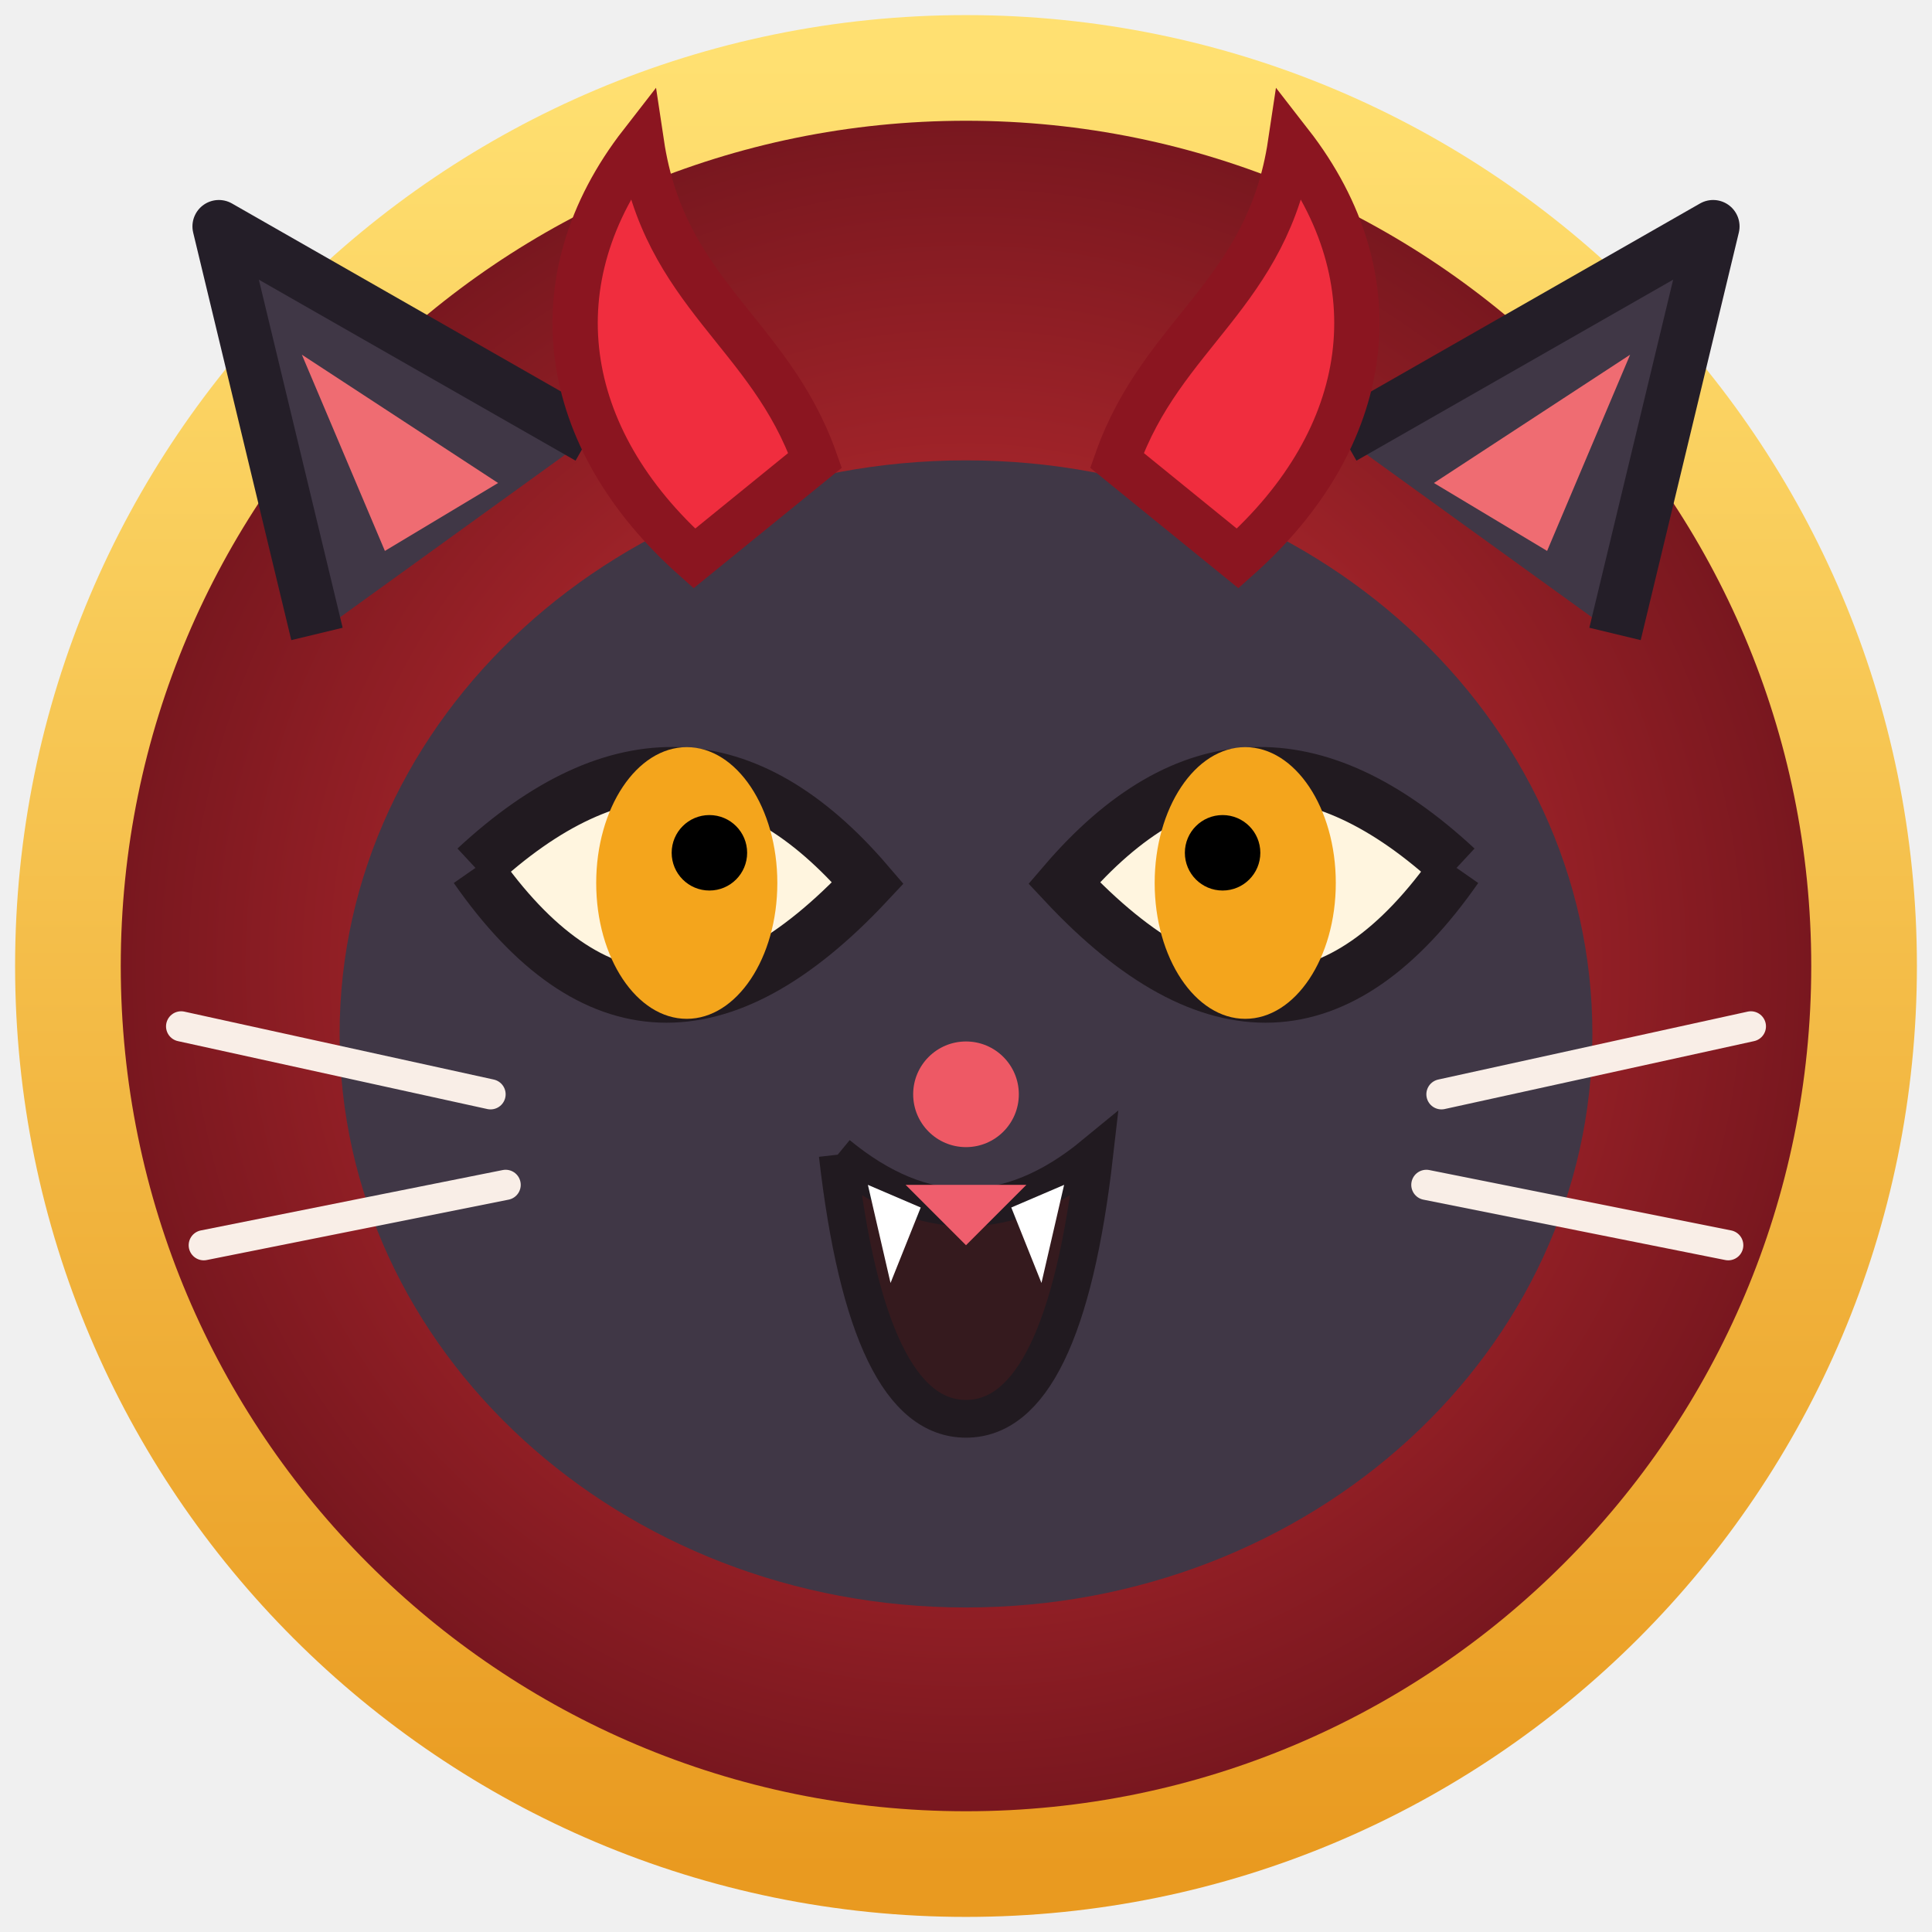
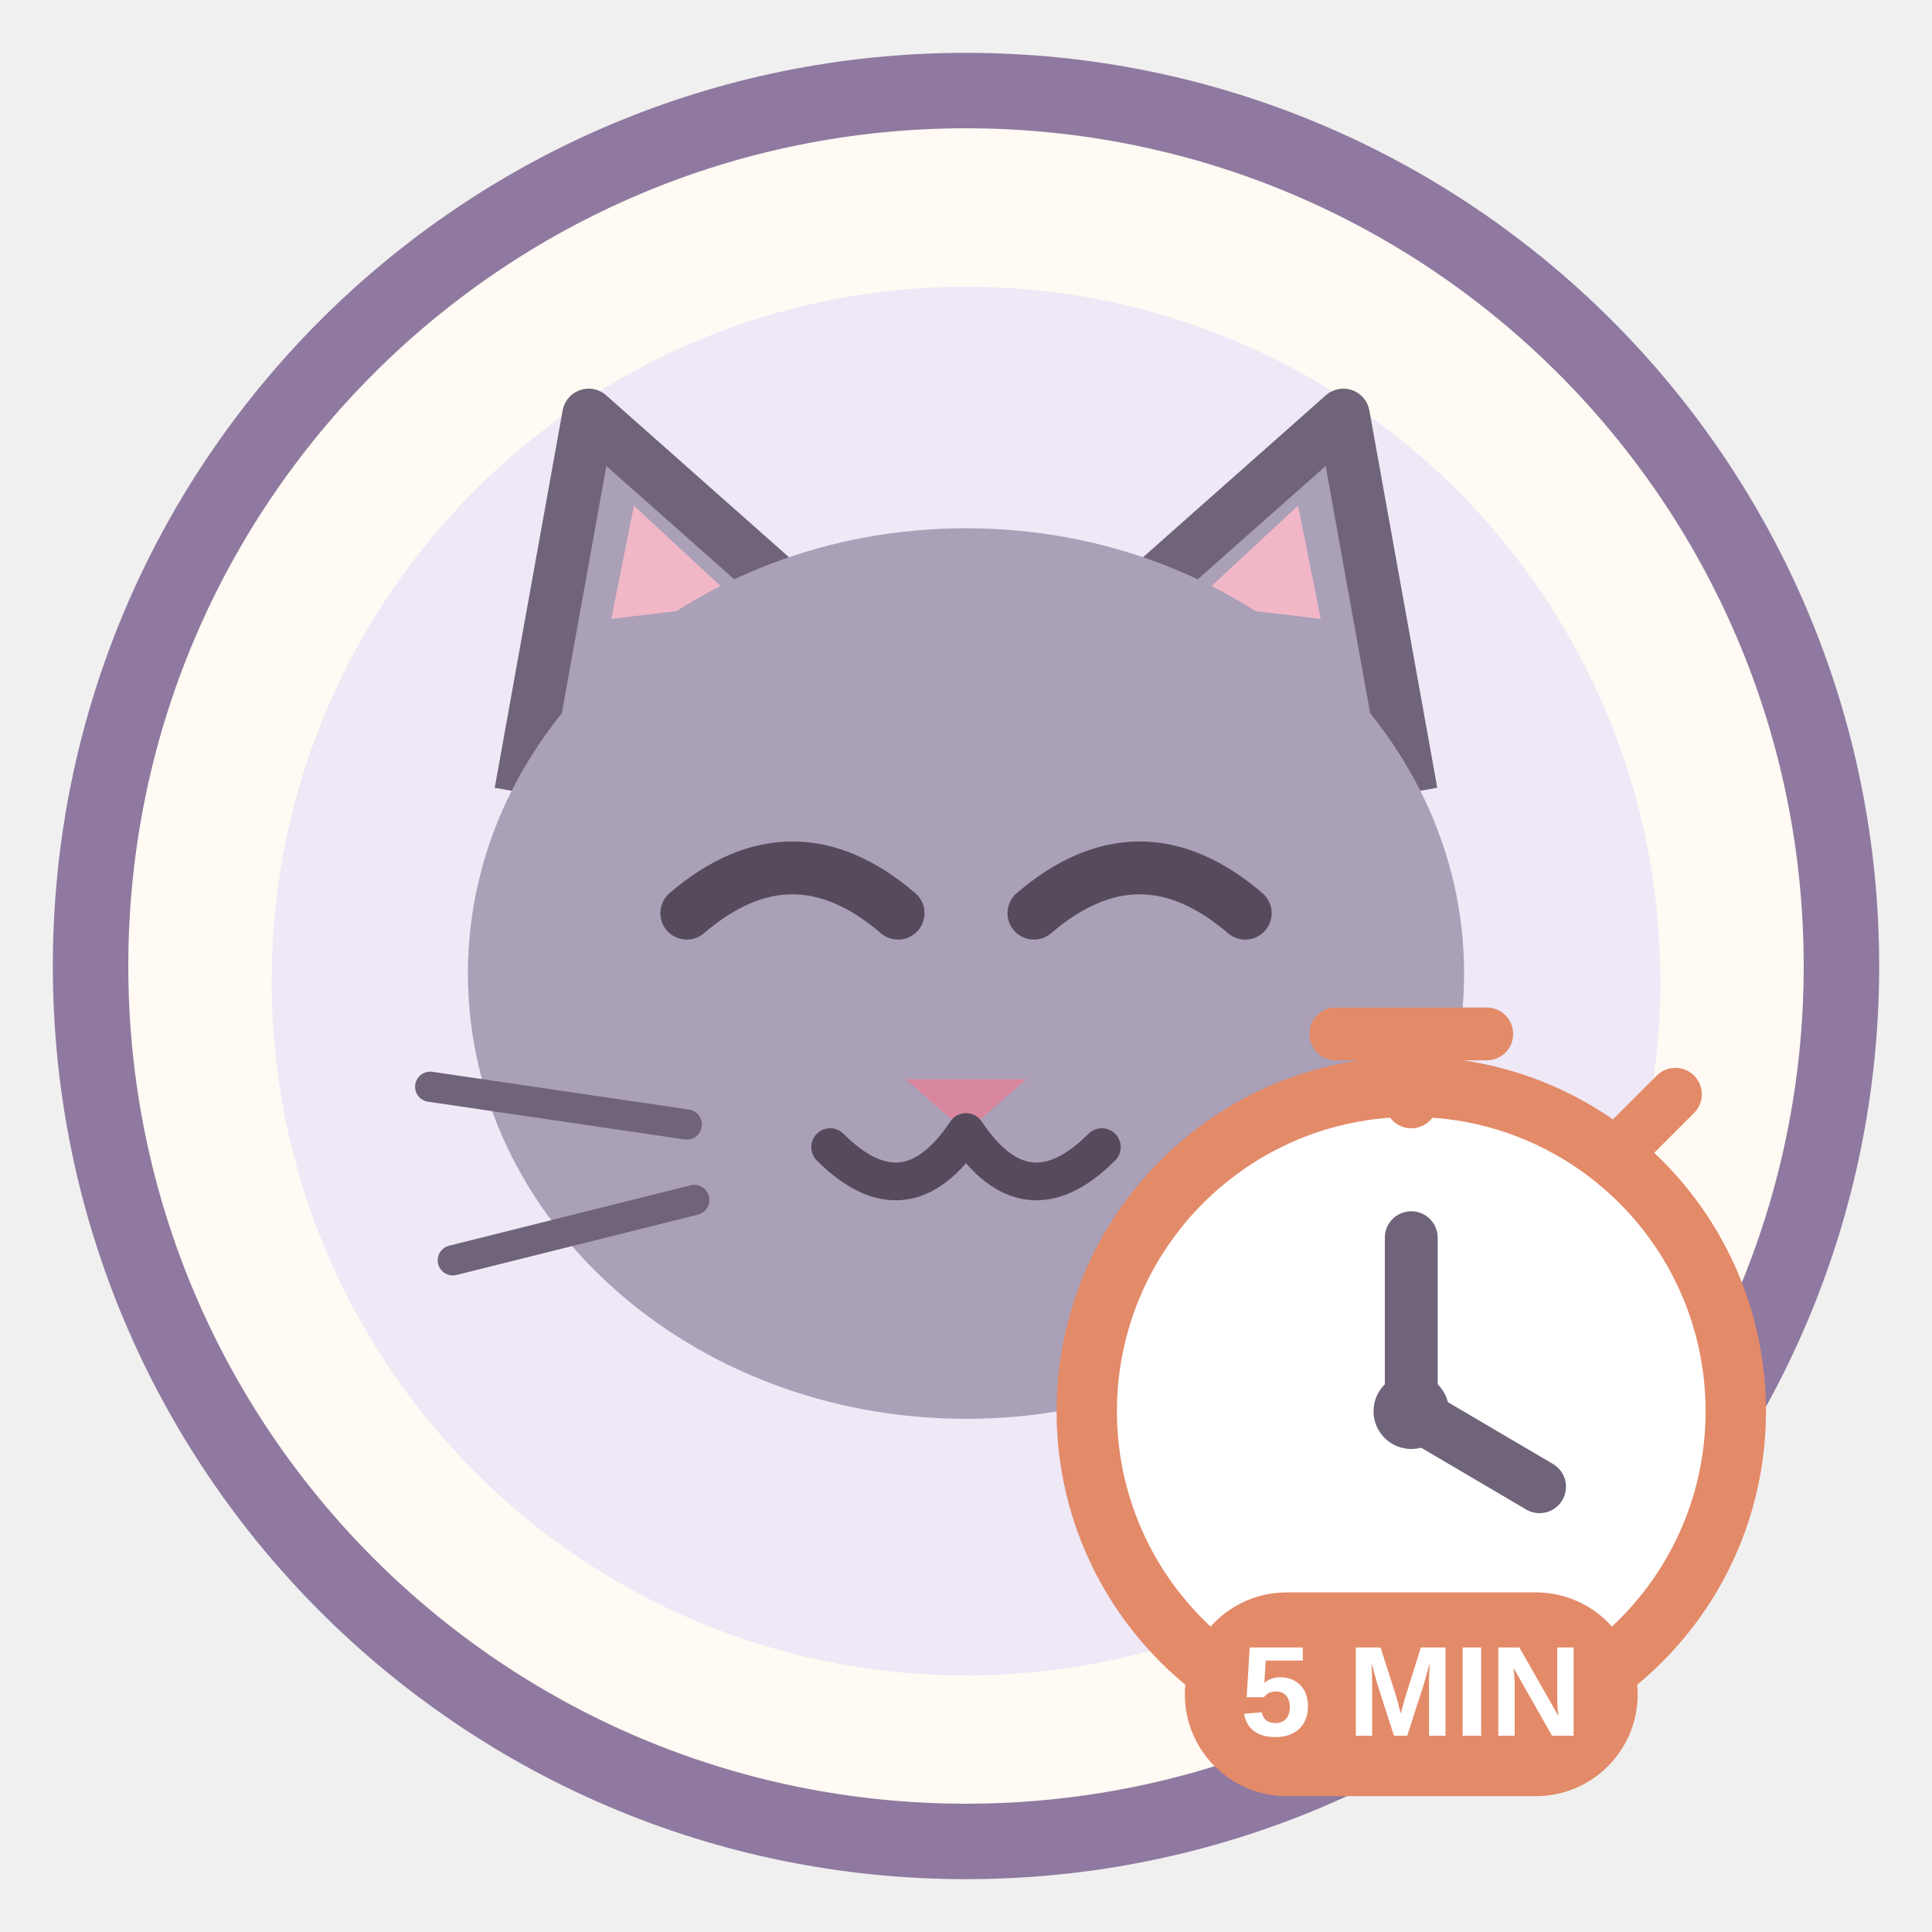
<svg xmlns="http://www.w3.org/2000/svg" width="256" height="256" viewBox="0 0 256 256">
-   <defs>
-     <radialGradient id="r">
-       <stop stop-color="#d93538" />
-       <stop offset="1" stop-color="#72151d" />
-     </radialGradient>
-     <linearGradient id="g" x2="0" y2="1">
-       <stop stop-color="#ffe071" />
-       <stop offset="1" stop-color="#e99a20" />
-     </linearGradient>
-   </defs>
-   <circle cx="128" cy="128" r="119" fill="url(#r)" stroke="url(#g)" stroke-width="14" />
-   <path d="M42 84 29 30l49 28M214 84l13-54-49 28" fill="#403746" stroke="#241e28" stroke-width="7" stroke-linejoin="round" />
-   <path d="M51 73 40 47l26 17M205 73l11-26-26 17" fill="#ef6c72" />
-   <ellipse cx="128" cy="137" rx="83" ry="76" fill="#403746" />
-   <path d="M92 74c-18-16-21-37-7-55 3 20 17 25 23 42zM164 74c18-16 21-37 7-55-3 20-17 25-23 42z" fill="#f02d3e" stroke="#8b1520" stroke-width="6" />
-   <path d="M63 115q28-26 52 2-29 31-52-2M193 115q-28-26-52 2 29 31 52-2" fill="#fff5df" stroke="#211a20" stroke-width="7" />
-   <ellipse cx="91" cy="117" rx="12" ry="18" fill="#f4a51c" />
-   <ellipse cx="165" cy="117" rx="12" ry="18" fill="#f4a51c" />
-   <circle cx="94" cy="113" r="5" />
-   <circle cx="162" cy="113" r="5" />
-   <path d="M111 153q17 14 34 0-4 35-17 35t-17-35" fill="#351a1e" stroke="#211a20" stroke-width="5" />
-   <path d="m120 157 8 8 8-8" fill="#ef5e6d" />
-   <path d="m115 157 7 3-4 10M141 157l-7 3 4 10" fill="#fff" />
-   <circle cx="128" cy="145" r="7" fill="#ee5965" />
-   <path d="M65 145 24 136M67 157l-40 8M191 145l41-9M189 157l40 8" stroke="#f9eee7" stroke-width="4" stroke-linecap="round" />
+   <circle cx="128" cy="128" r="116" fill="#fffaf3" stroke="#8f79a0" stroke-width="10" />
+   <circle cx="128" cy="130" r="92" fill="#eee8f7" />
+   <path d="M69 105 78 55l35 31M187 105l-9-50-35 31" fill="#aaa0b7" stroke="#6f6479" stroke-width="7" stroke-linejoin="round" />
+   <path d="M81 82 84 67l14 13M175 82l-3-15-14 13" fill="#f1b7c7" />
+   <ellipse cx="128" cy="129" rx="66" ry="59" fill="#aaa0b7" />
+   <path d="M91 121q14-12 28 0M165 121q-14-12-28 0" fill="none" stroke="#554b5d" stroke-width="7" stroke-linecap="round" />
+   <path d="m120 143 8 7 8-7" fill="#d9879e" />
+   <path d="M128 150q-8 12-18 2M128 150q8 12 18 2" fill="none" stroke="#554b5d" stroke-width="5" stroke-linecap="round" />
+   <path d="M91 149 57 144M92 159l-32 8M165 149l34-5M164 159l32 8" stroke="#6f6479" stroke-width="4" stroke-linecap="round" />
+   <circle cx="187" cy="187" r="43" fill="#fff" stroke="#e38a68" stroke-width="8" />
+   <path d="M177 137h20M187 137v9M214 153l8-8" fill="none" stroke="#e38a68" stroke-width="7" stroke-linecap="round" />
+   <path d="M187 187v-23M187 187l17 10" fill="none" stroke="#6f6479" stroke-width="7" stroke-linecap="round" />
+   <circle cx="187" cy="187" r="5" fill="#6f6479" />
+   <rect x="157" y="211" width="60" height="27" rx="13.5" fill="#e38a68" />
+   <text x="187" y="230" text-anchor="middle" font-family="Arial, sans-serif" font-size="17" font-weight="700" fill="#fff">5 MIN</text>
</svg>
